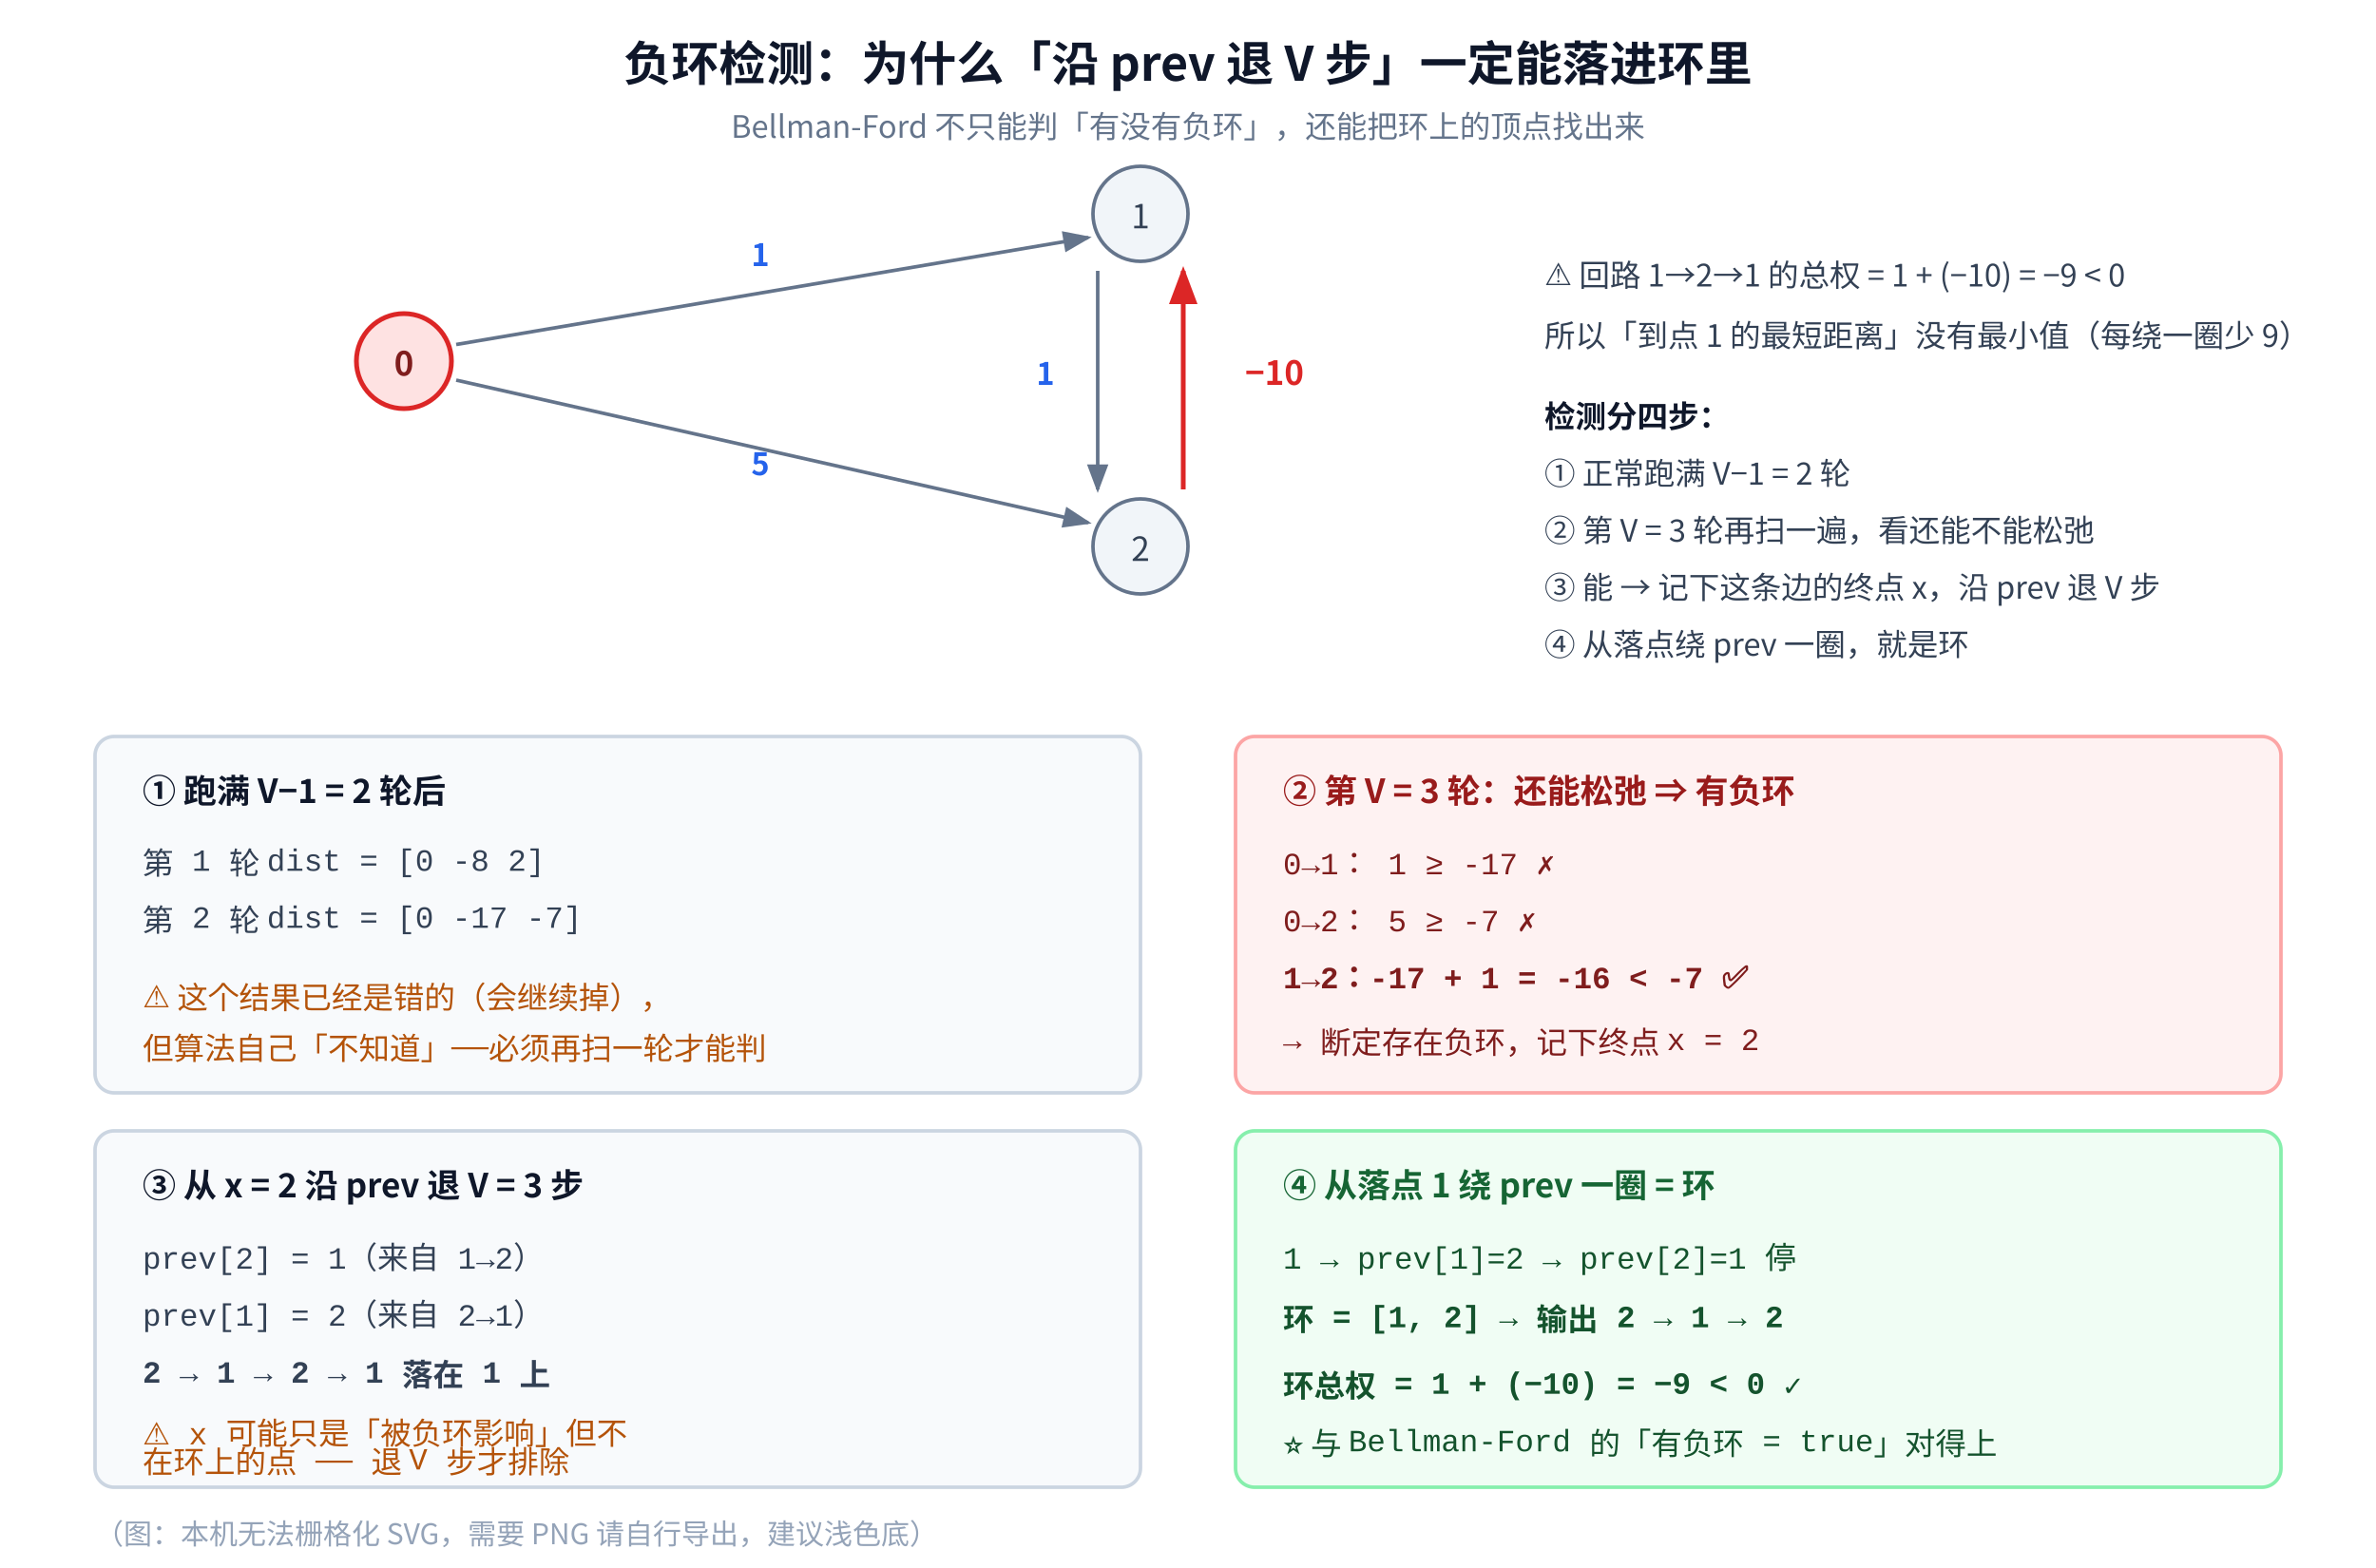
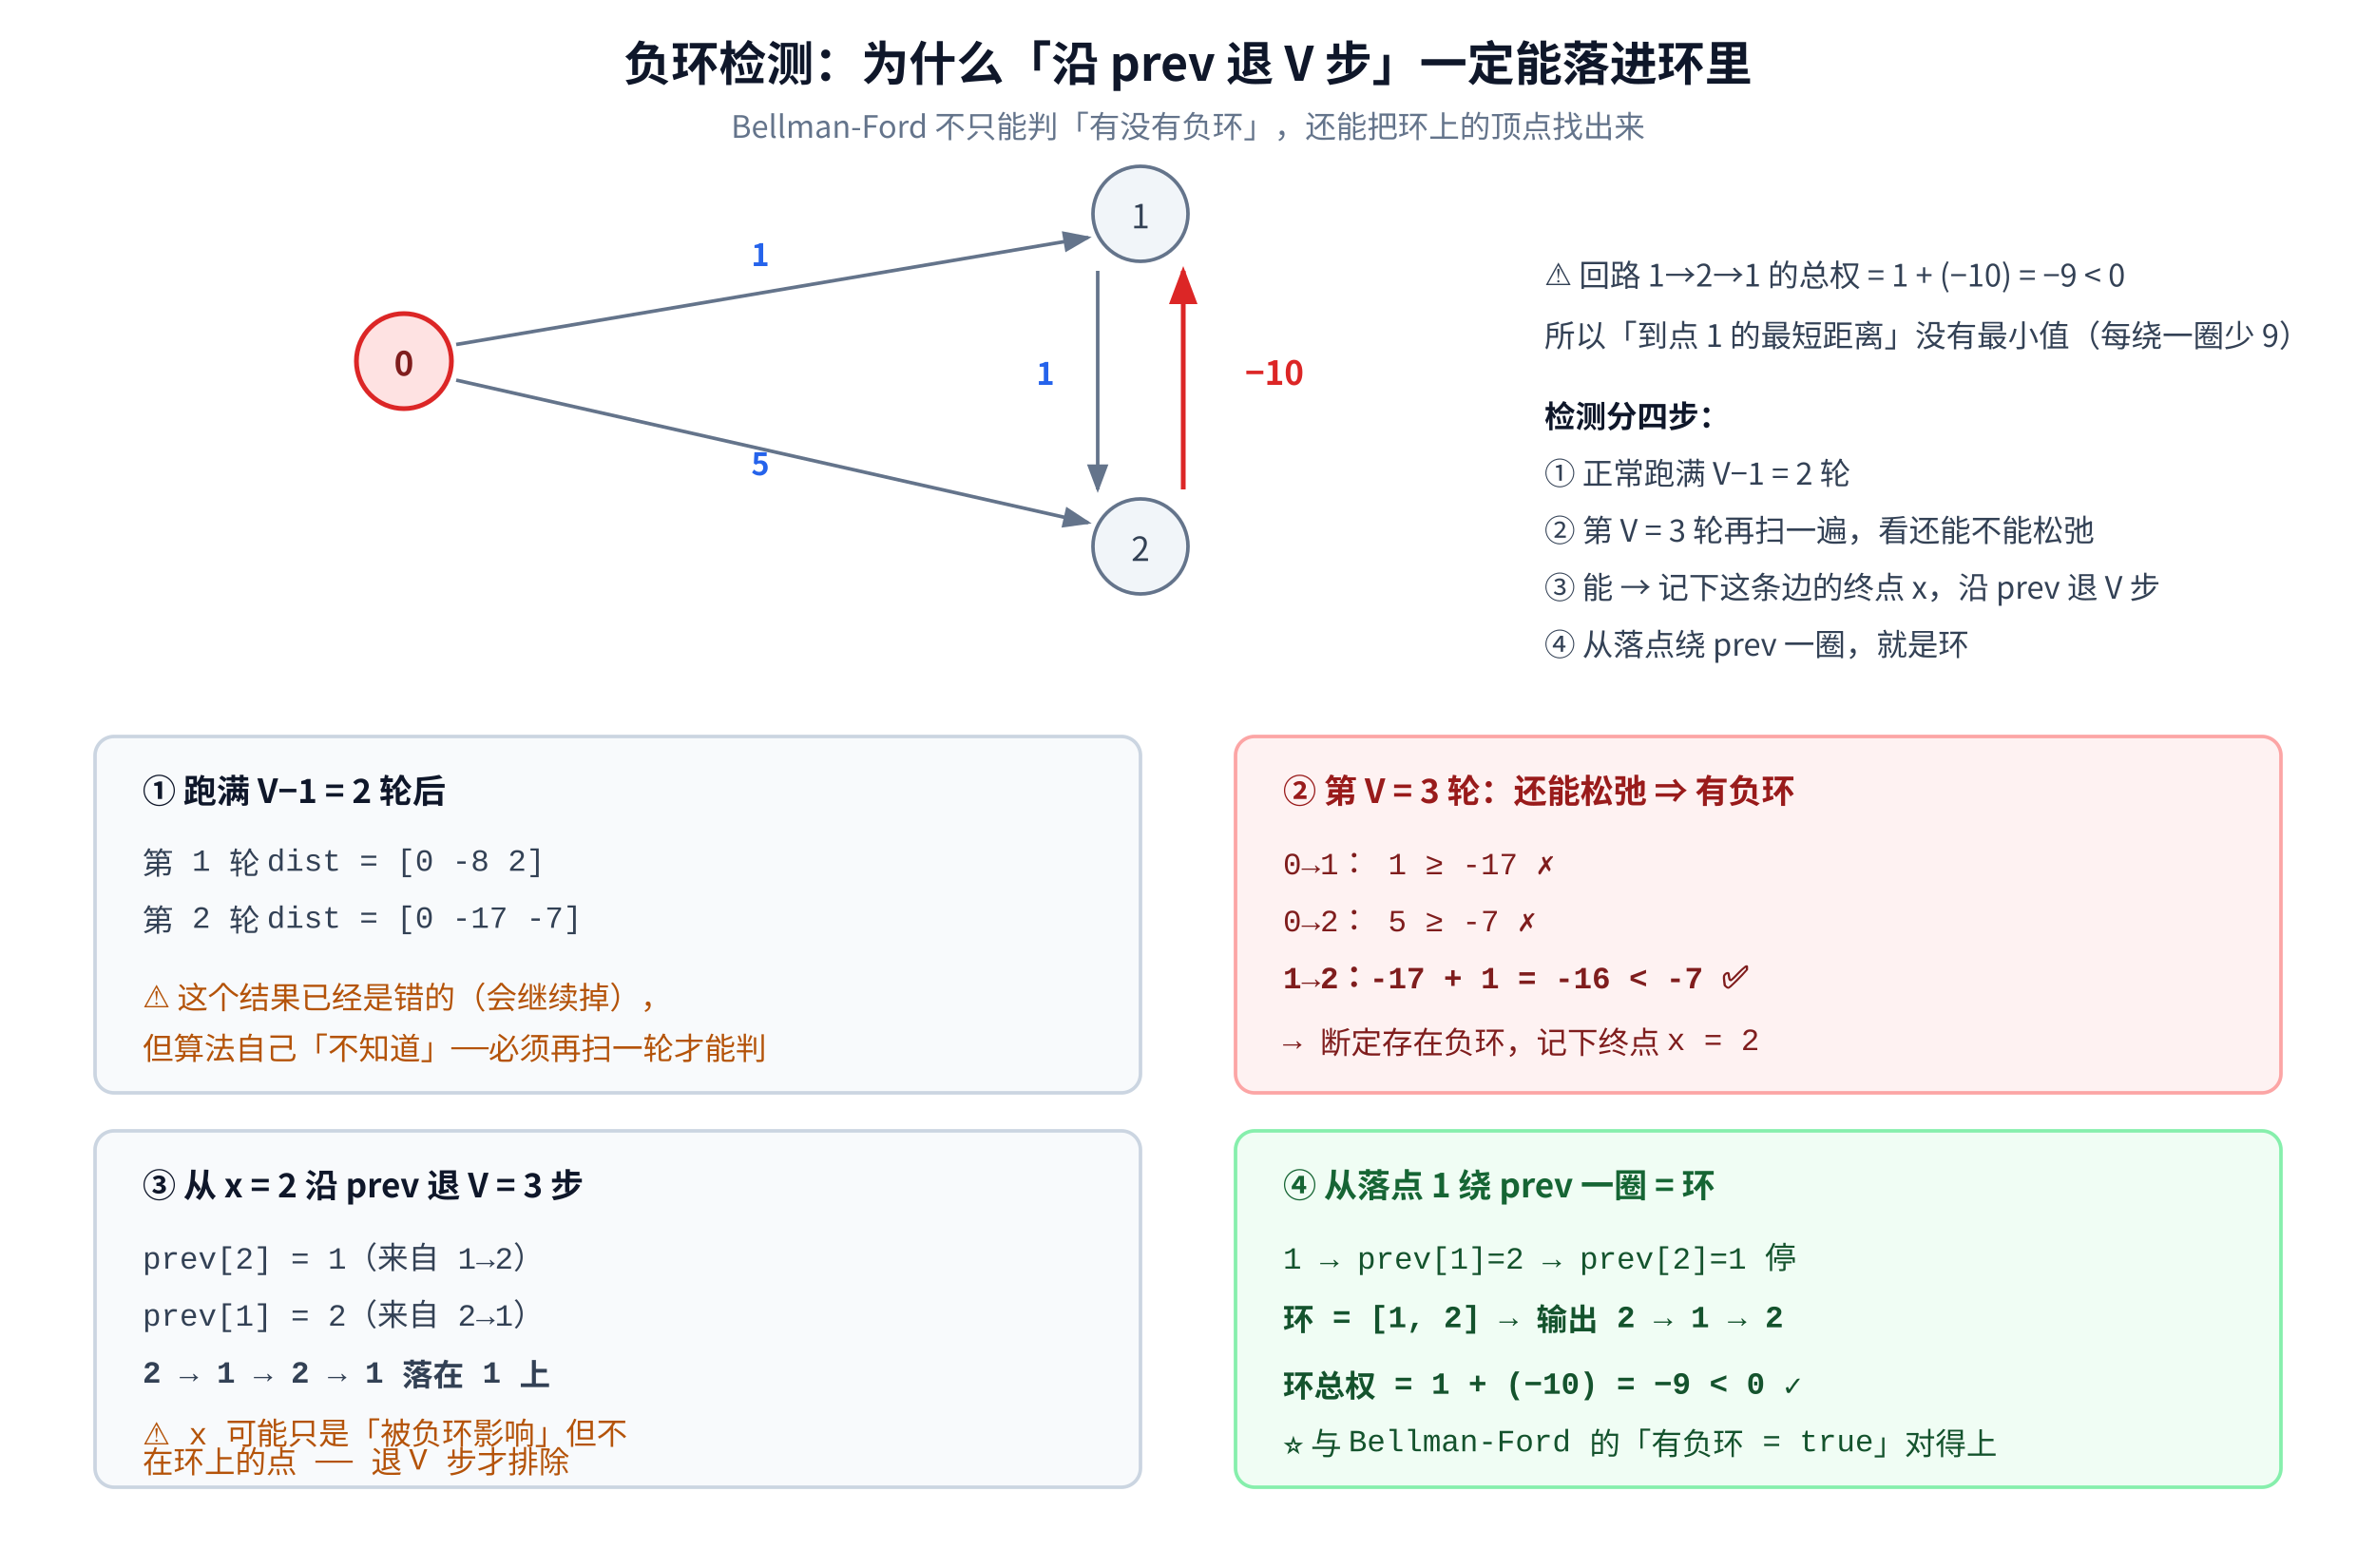
<svg xmlns="http://www.w3.org/2000/svg" viewBox="0 0 1000 660" width="1000" height="660" font-family="Microsoft YaHei, PingFang SC, Noto Sans CJK SC, sans-serif">
  <rect x="0" y="0" width="1000" height="660" fill="#ffffff" />
  <defs>
    <marker id="a2" markerWidth="9" markerHeight="9" refX="7" refY="3" orient="auto">
      <path d="M0,0 L0,6 L8,3 z" fill="#64748b" />
    </marker>
    <marker id="a3" markerWidth="9" markerHeight="9" refX="7" refY="3" orient="auto">
      <path d="M0,0 L0,6 L8,3 z" fill="#dc2626" />
    </marker>
  </defs>
  <text x="500" y="34" text-anchor="middle" font-size="20" font-weight="bold" fill="#0f172a">负环检测：为什么「沿 prev 退 V 步」一定能落进环里</text>
  <text x="500" y="58" text-anchor="middle" font-size="13" fill="#64748b">Bellman-Ford 不只能判「有没有负环」，还能把环上的顶点找出来</text>
  <line x1="192" y1="145" x2="458" y2="100" stroke="#64748b" stroke-width="1.5" marker-end="url(#a2)" />
  <line x1="192" y1="160" x2="458" y2="220" stroke="#64748b" stroke-width="1.5" marker-end="url(#a2)" />
  <line x1="462" y1="114" x2="462" y2="206" stroke="#64748b" stroke-width="1.5" marker-end="url(#a2)" />
  <line x1="498" y1="206" x2="498" y2="114" stroke="#dc2626" stroke-width="2" marker-end="url(#a3)" />
  <circle cx="170" cy="152" r="20" fill="#fee2e2" stroke="#dc2626" stroke-width="2" />
  <text x="170" y="152" text-anchor="middle" dominant-baseline="central" font-size="14" font-weight="bold" fill="#7f1d1d">0</text>
  <circle cx="480" cy="90" r="20" fill="#f1f5f9" stroke="#64748b" stroke-width="1.5" />
  <text x="480" y="90" text-anchor="middle" dominant-baseline="central" font-size="14" fill="#334155">1</text>
  <circle cx="480" cy="230" r="20" fill="#f1f5f9" stroke="#64748b" stroke-width="1.5" />
  <text x="480" y="230" text-anchor="middle" dominant-baseline="central" font-size="14" fill="#334155">2</text>
  <text x="320" y="112" text-anchor="middle" font-size="13" font-weight="bold" fill="#2563eb">1</text>
  <text x="320" y="200" text-anchor="middle" font-size="13" font-weight="bold" fill="#2563eb">5</text>
  <text x="440" y="162" text-anchor="middle" font-size="13" font-weight="bold" fill="#2563eb">1</text>
  <text x="524" y="162" text-anchor="start" font-size="14" font-weight="bold" fill="#dc2626">−10</text>
  <text x="650" y="120" font-size="13" fill="#334155">⚠️ 回路 1→2→1 的总权 = 1 + (−10) = −9 &lt; 0</text>
  <text x="650" y="146" font-size="13" fill="#334155">所以「到点 1 的最短距离」没有最小值（每绕一圈少 9）</text>
  <text x="650" y="180" font-size="13" font-weight="bold" fill="#0f172a">检测分四步：</text>
  <text x="650" y="204" font-size="13" fill="#334155">① 正常跑满 V−1 = 2 轮</text>
  <text x="650" y="228" font-size="13" fill="#334155">② 第 V = 3 轮再扫一遍，看还能不能松弛</text>
  <text x="650" y="252" font-size="13" fill="#334155">③ 能 → 记下这条边的终点 x，沿 prev 退 V 步</text>
  <text x="650" y="276" font-size="13" fill="#334155">④ 从落点绕 prev 一圈，就是环</text>
  <rect x="40" y="310" width="440" height="150" rx="8" fill="#f8fafc" stroke="#cbd5e1" stroke-width="1.5" />
  <text x="60" y="338" font-size="14" font-weight="bold" fill="#0f172a">① 跑满 V−1 = 2 轮后</text>
  <g font-family="Consolas, Courier New, monospace" font-size="13" fill="#334155">
    <text x="60" y="368">第 1 轮  dist = [0 -8 2]</text>
    <text x="60" y="392">第 2 轮  dist = [0 -17 -7]</text>
    <text x="60" y="424" fill="#b45309">⚠️ 这个结果已经是错的（会继续掉），</text>
    <text x="60" y="446" fill="#b45309">   但算法自己「不知道」——必须再扫一轮才能判</text>
  </g>
  <rect x="520" y="310" width="440" height="150" rx="8" fill="#fef2f2" stroke="#fca5a5" stroke-width="1.5" />
  <text x="540" y="338" font-size="14" font-weight="bold" fill="#991b1b">② 第 V = 3 轮：还能松弛 ⇒ 有负环</text>
  <g font-family="Consolas, Courier New, monospace" font-size="13" fill="#7f1d1d">
    <text x="540" y="368">0→1： 1 ≥ -17   ✗</text>
    <text x="540" y="392">0→2： 5 ≥ -7    ✗</text>
    <text x="540" y="416" font-weight="bold">1→2：-17 + 1 = -16 &lt; -7  ✅</text>
    <text x="540" y="442">→ 断定存在负环，记下终点 x = 2</text>
  </g>
  <rect x="40" y="476" width="440" height="150" rx="8" fill="#f8fafc" stroke="#cbd5e1" stroke-width="1.5" />
  <text x="60" y="504" font-size="14" font-weight="bold" fill="#0f172a">③ 从 x = 2 沿 prev 退 V = 3 步</text>
  <g font-family="Consolas, Courier New, monospace" font-size="13" fill="#334155">
    <text x="60" y="534">prev[2] = 1（来自 1→2）</text>
    <text x="60" y="558">prev[1] = 2（来自 2→1）</text>
    <text x="60" y="582" font-weight="bold">2 → 1 → 2 → 1    落在 1 上</text>
    <text x="60" y="608" fill="#b45309">⚠️ x 可能只是「被负环影响」但不</text>
    <text x="60" y="620" fill="#b45309">   在环上的点 —— 退 V 步才排除</text>
  </g>
  <rect x="520" y="476" width="440" height="150" rx="8" fill="#f0fdf4" stroke="#86efac" stroke-width="1.5" />
  <text x="540" y="504" font-size="14" font-weight="bold" fill="#166534">④ 从落点 1 绕 prev 一圈 = 环</text>
  <g font-family="Consolas, Courier New, monospace" font-size="13" fill="#14532d">
    <text x="540" y="534">1 → prev[1]=2 → prev[2]=1 停</text>
    <text x="540" y="560" font-weight="bold">环 = [1, 2] → 输出 2 → 1 → 2</text>
    <text x="540" y="588" font-weight="bold">环总权 = 1 + (−10) = −9 &lt; 0 ✓</text>
    <text x="540" y="612">⭐ 与 Bellman-Ford 的「有负环 = true」对得上</text>
  </g>
-   <text x="40" y="650" font-size="12" fill="#94a3b8">（图：本机无法栅格化 SVG，需要 PNG 请自行导出，建议浅色底）</text>
</svg>
